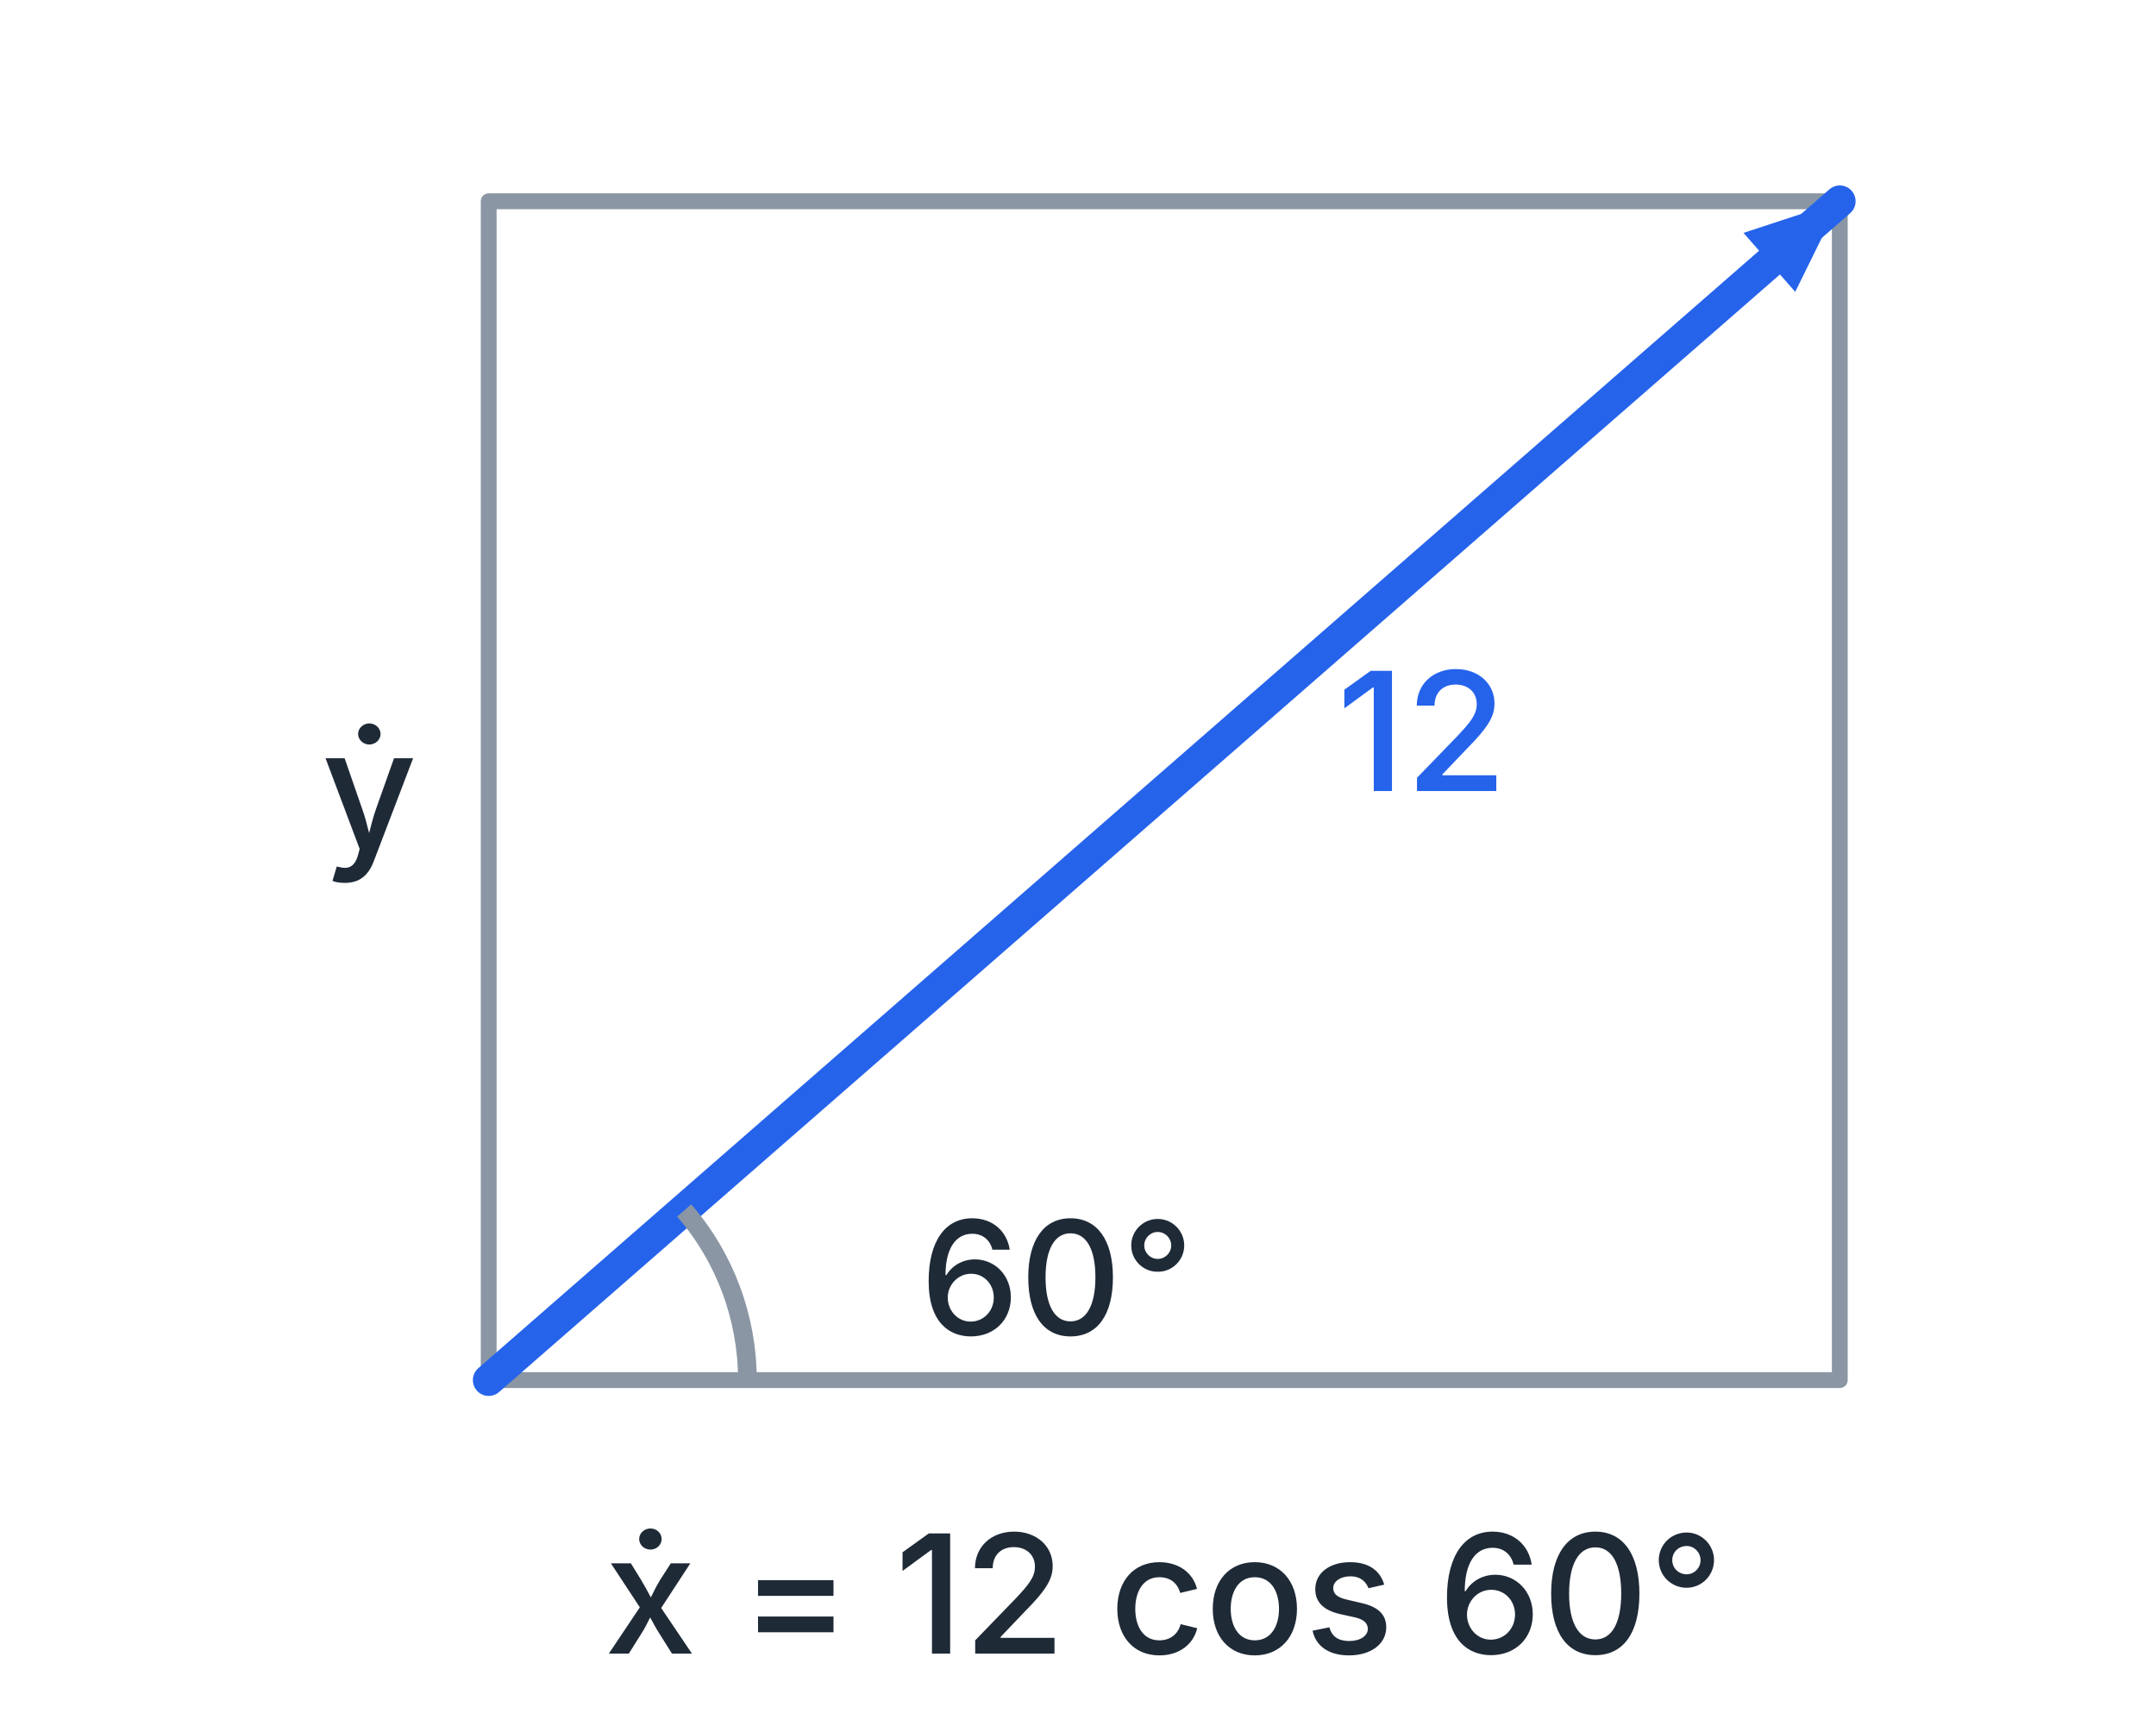
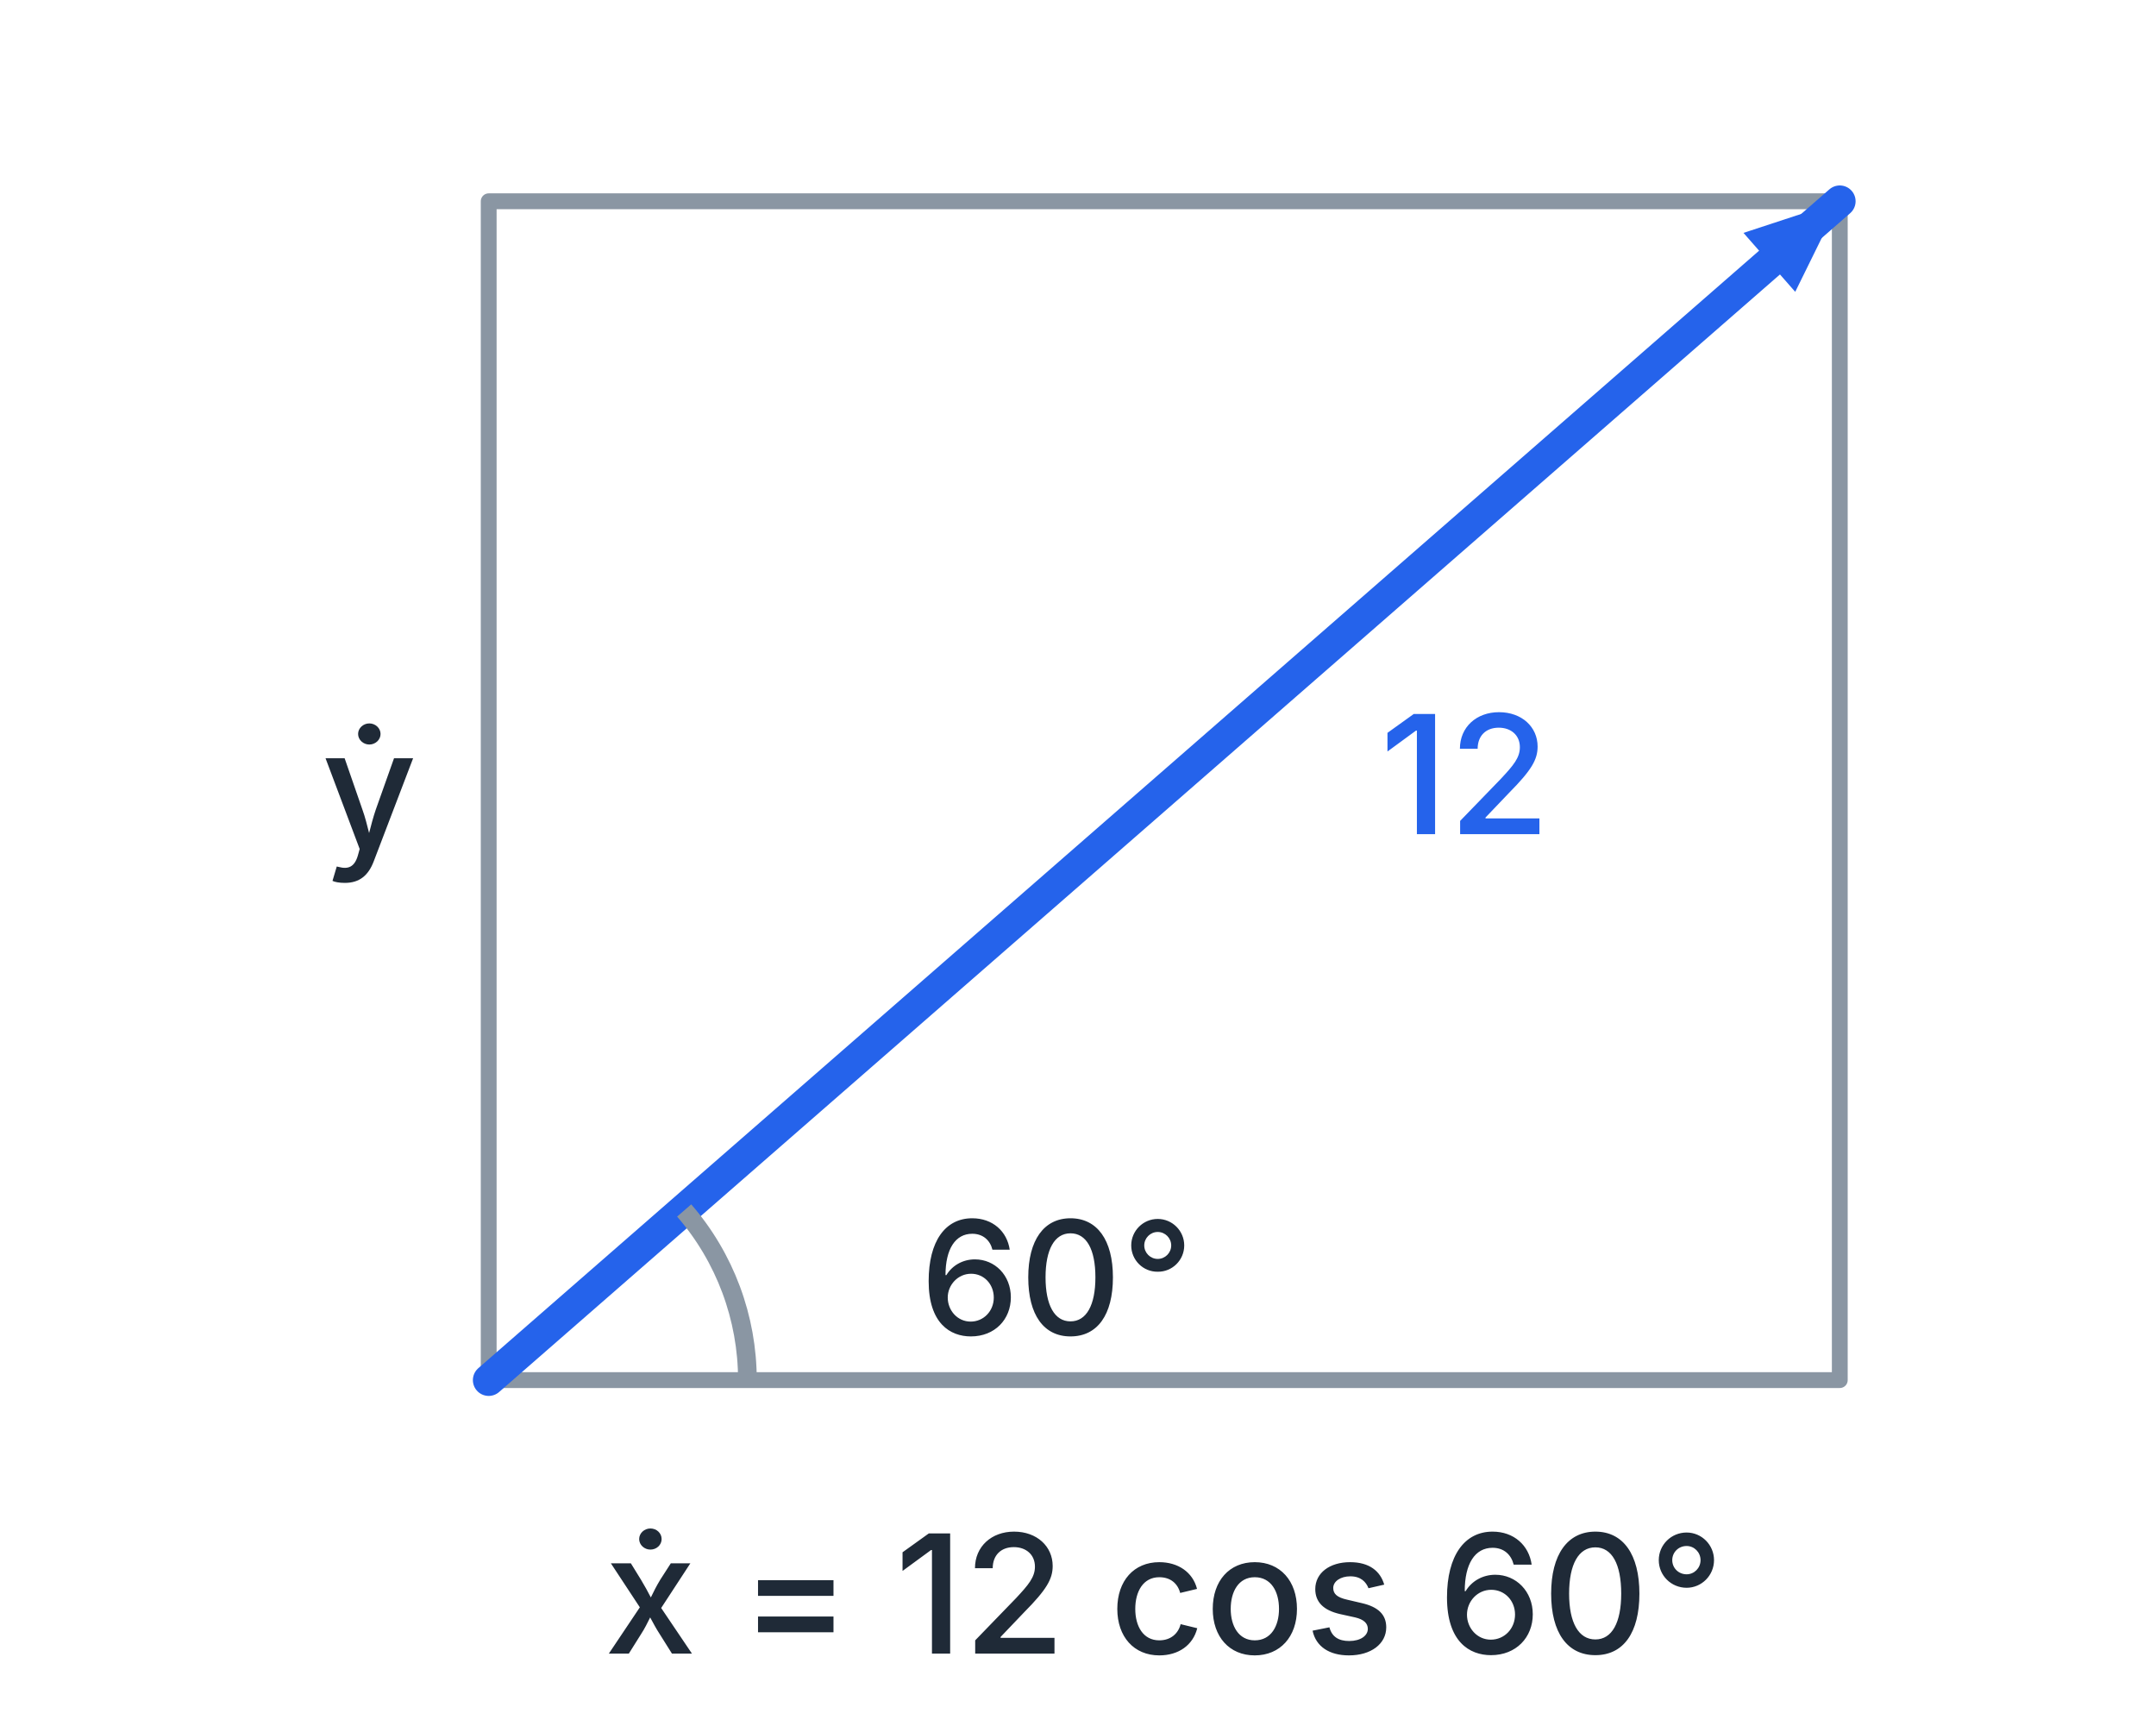
<svg xmlns="http://www.w3.org/2000/svg" viewBox="0 0 150 120" width="150" height="120" font-family="Inter, Arial, sans-serif">
  <polygon points="34.0,14.0 128.0,14.0 128.0,96.0 34.0,96.0" fill="none" fill-opacity="0.18" stroke="#8a96a3" stroke-width="1.1" stroke-linejoin="round" />
  <line x1="34.0" y1="96.0" x2="128.0" y2="14.0" stroke="#2563eb" stroke-width="2.2" stroke-linecap="round" />
  <path d="M128.0,14.0 L124.9,20.3 L121.3,16.2 z" fill="#2563eb" />
  <path d="M52.0,96.0 A18,18 0 0 0 47.6,84.2" fill="none" stroke="#8a96a3" stroke-width="1.3" />
  <text x="64" y="92.85" text-anchor="start" font-size="11" fill="#1f2a37" font-weight="500">60°</text>
  <text x="81.0" y="115.025" text-anchor="middle" font-size="11.5" fill="#1f2a37" font-weight="500">ẋ = 12 cos 60°</text>
  <text x="29" y="59.025" text-anchor="end" font-size="11.5" fill="#1f2a37" font-weight="500">ẏ</text>
-   <text x="93.0" y="55.025" text-anchor="start" font-size="11.5" fill="#2563eb" font-weight="500">12</text>
+   <text x="96.0" y="58.025" text-anchor="start" font-size="11.5" fill="#2563eb" font-weight="500">12</text>
</svg>
